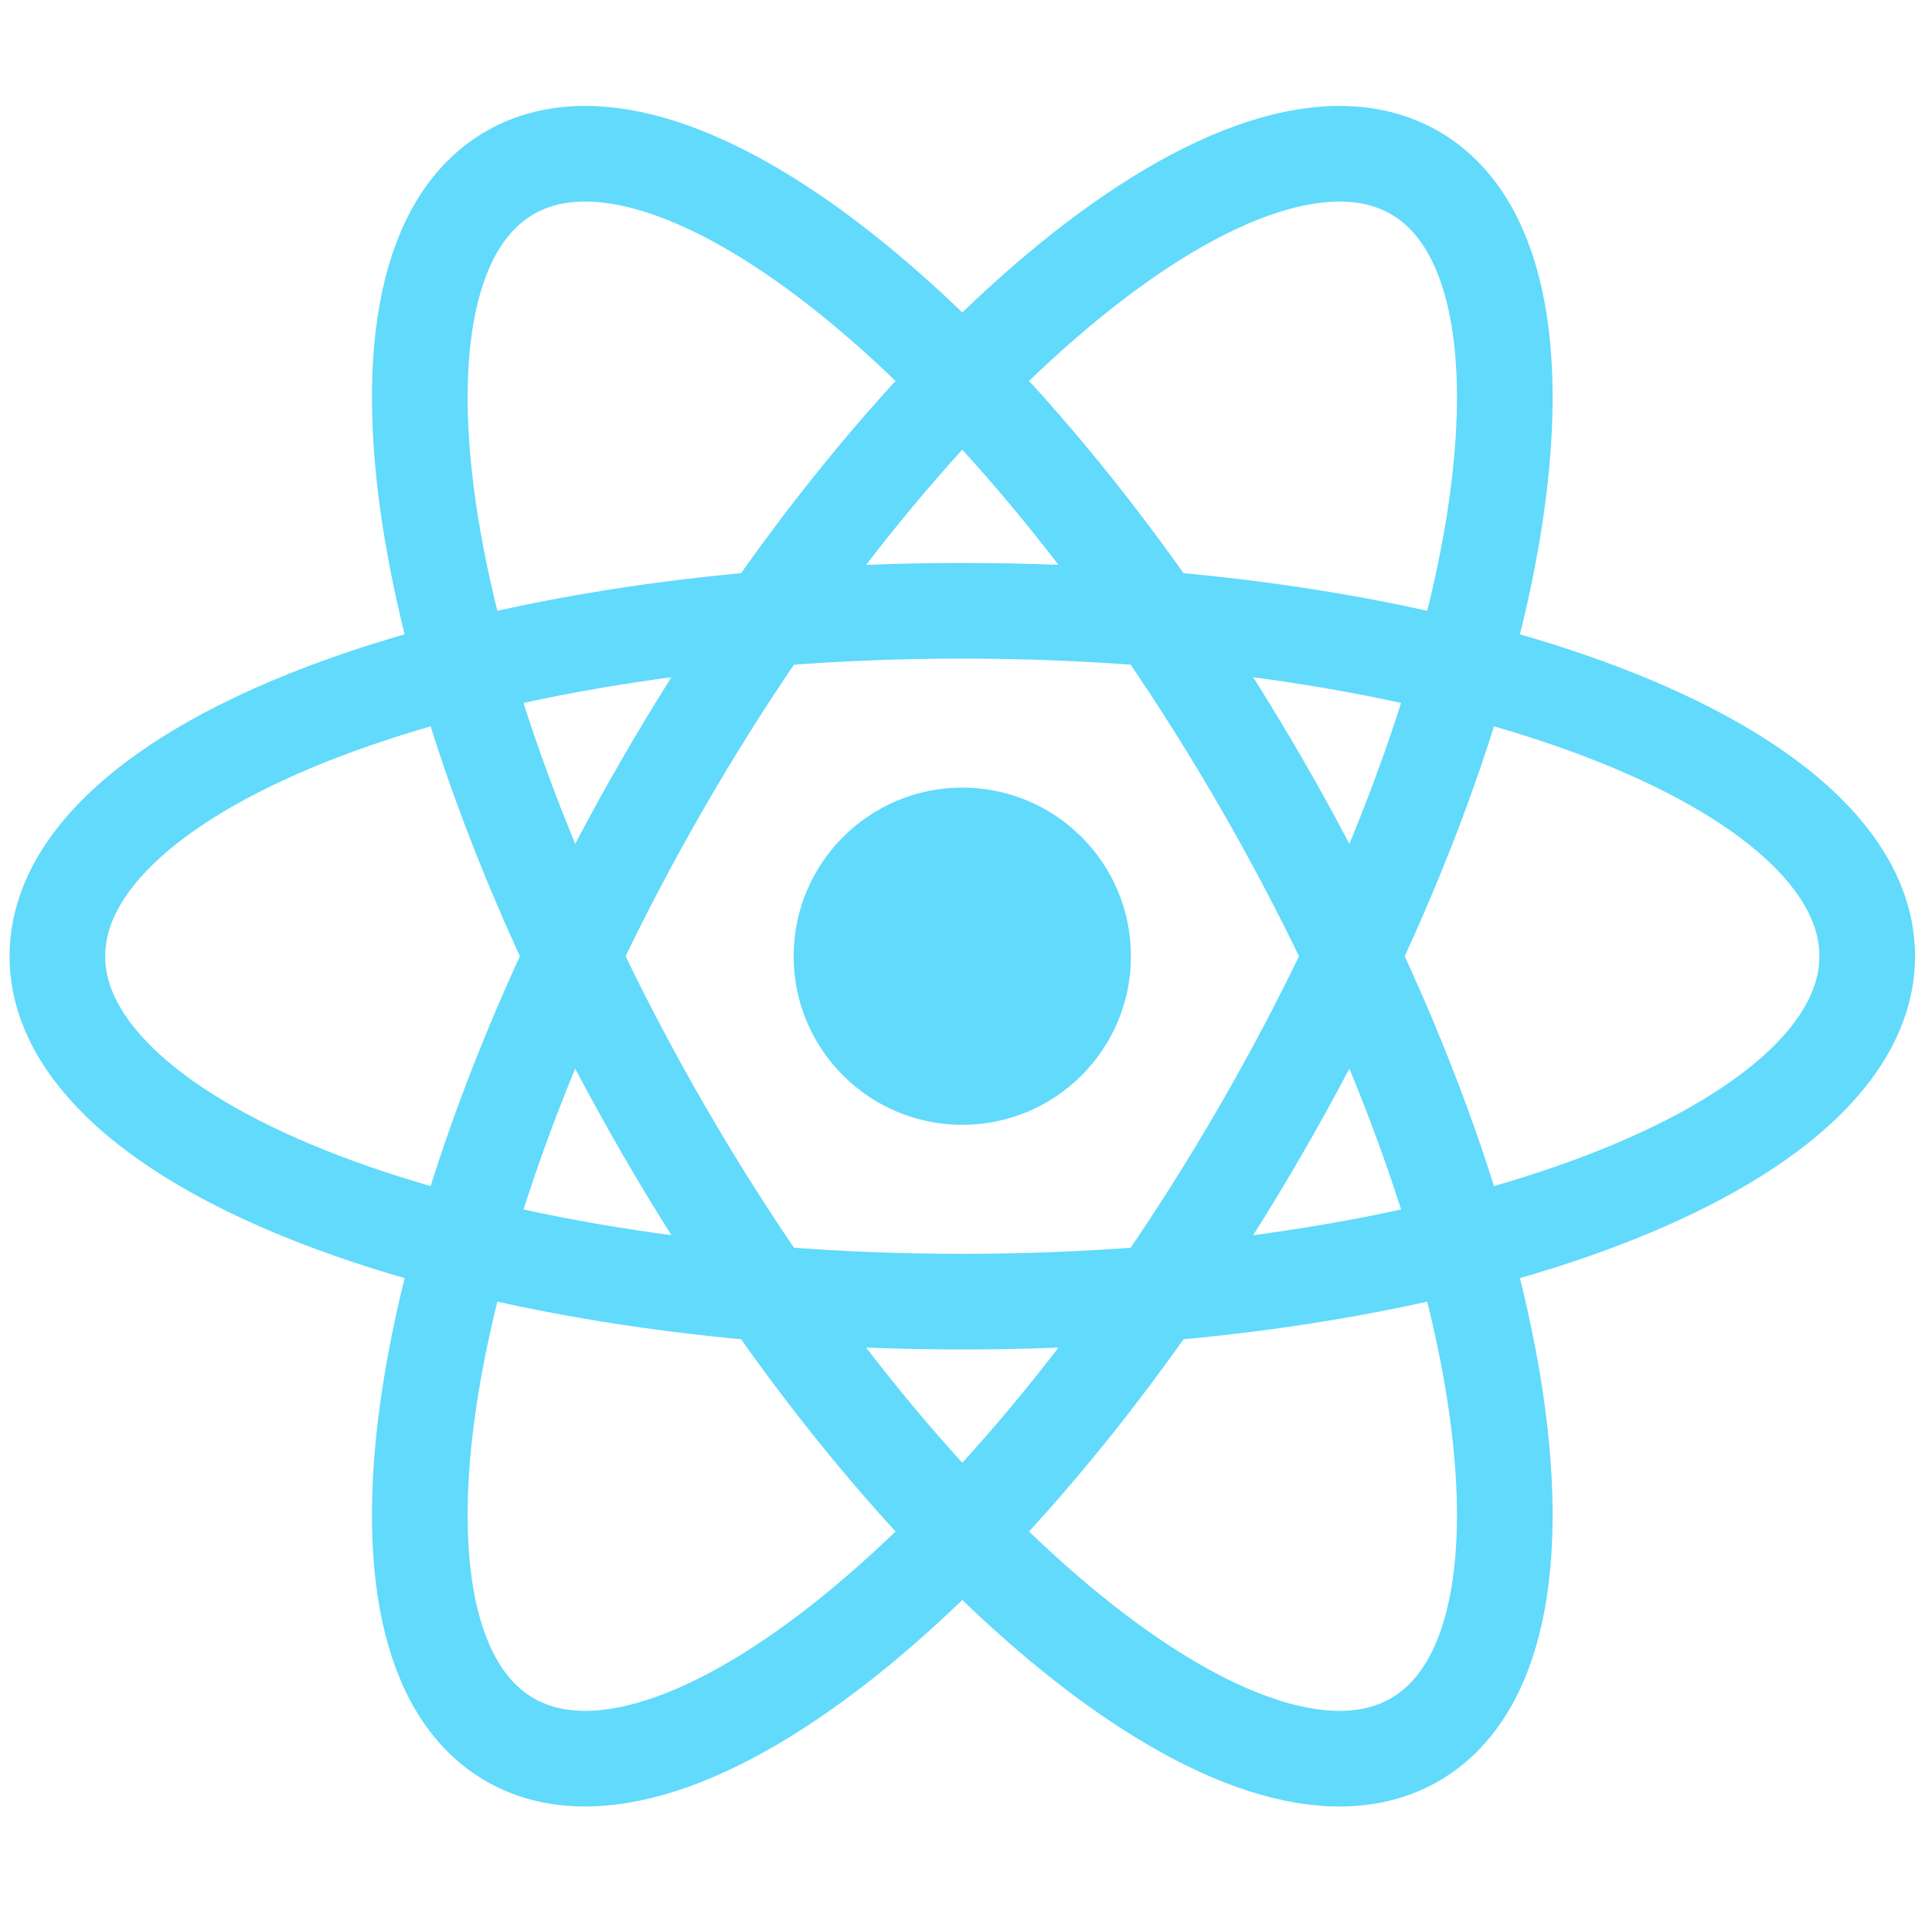
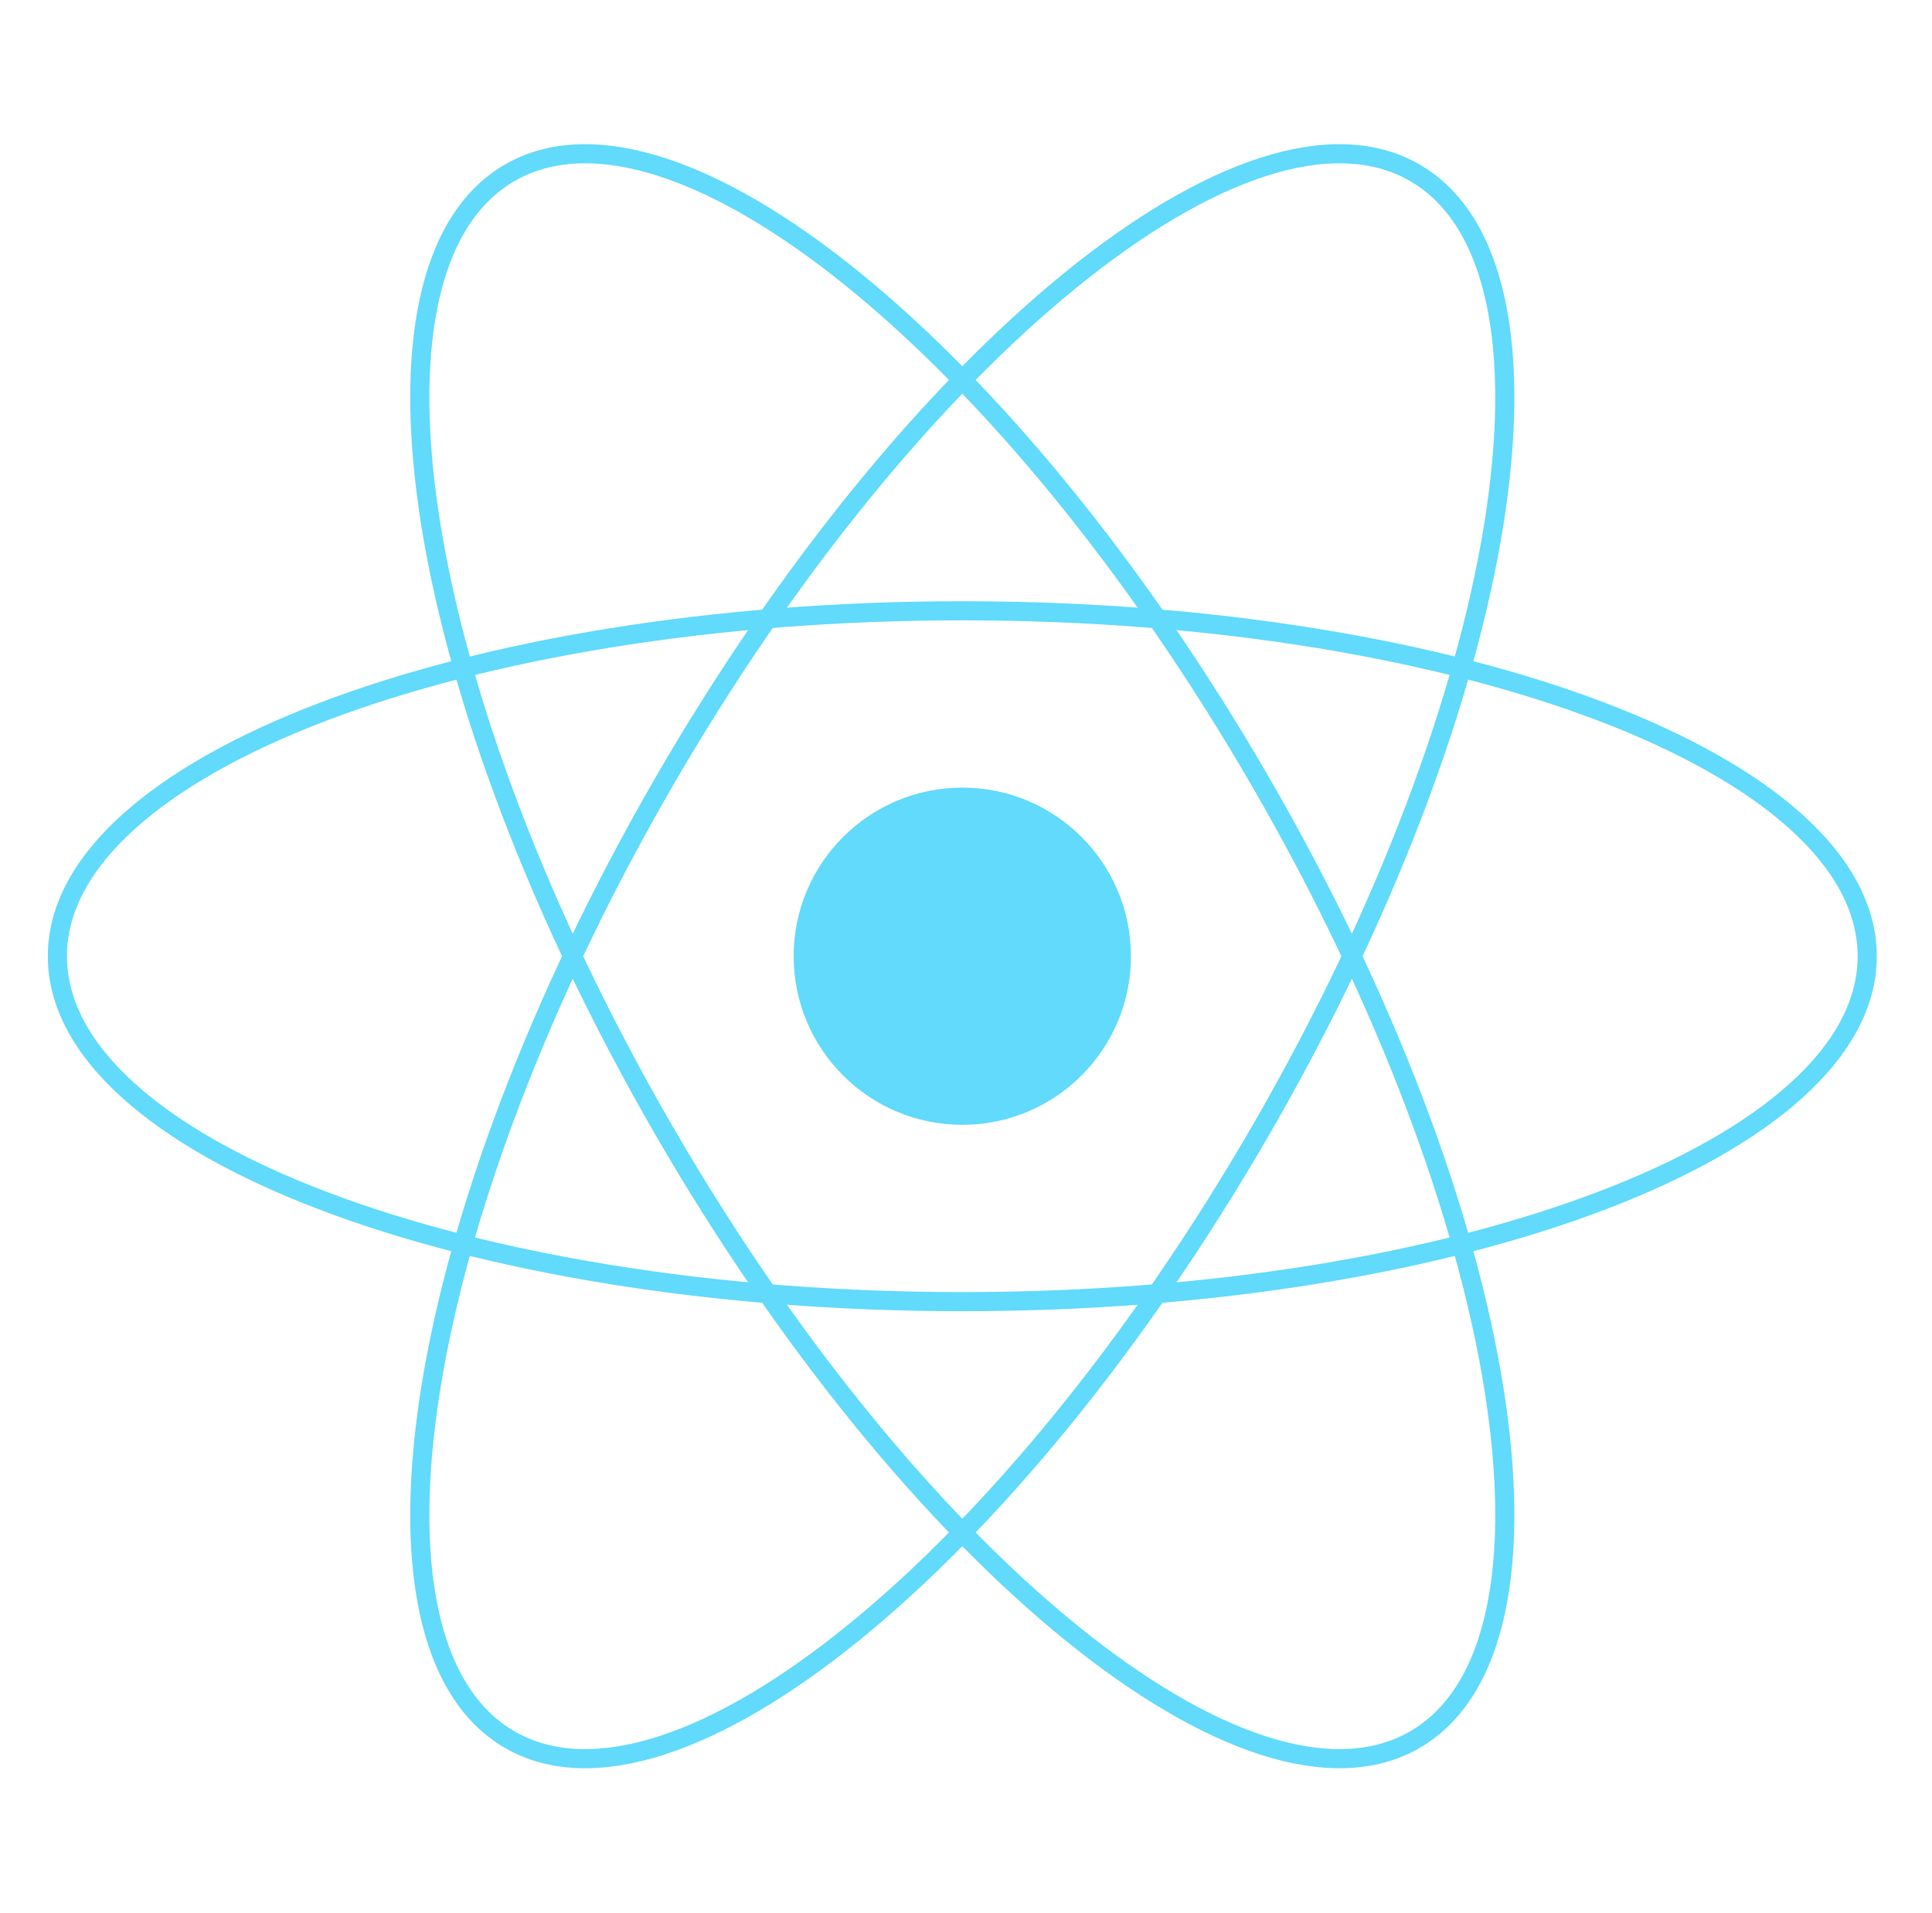
<svg xmlns="http://www.w3.org/2000/svg" className="border-2 border-white rounded-lg p-4 bg-white" width="101" height="100" viewBox="0 0 101 100" fill="none">
  <path d="M50.307 58.817C55.176 58.817 59.123 54.87 59.123 50.001C59.123 45.132 55.176 41.184 50.307 41.184C45.438 41.184 41.49 45.132 41.49 50.001C41.49 54.87 45.438 58.817 50.307 58.817Z" fill="#61DAFB" />
-   <path d="M50.307 68.063C76.433 68.063 97.613 59.976 97.613 50.001C97.613 40.025 76.433 31.938 50.307 31.938C24.18 31.938 3 40.025 3 50.001C3 59.976 24.18 68.063 50.307 68.063Z" stroke="#61DAFB" className="border-2 border-white rounded-lg p-4 bg-white" stroke-width="5" />
-   <path d="M34.664 59.032C47.727 81.658 65.321 95.957 73.96 90.969C82.599 85.981 79.013 63.596 65.949 40.969C52.886 18.343 35.292 4.044 26.653 9.032C18.014 14.02 21.601 36.405 34.664 59.032Z" stroke="#61DAFB" className="border-2 border-white rounded-lg p-4 bg-white" stroke-width="5" />
-   <path d="M34.664 40.969C21.601 63.596 18.014 85.981 26.653 90.969C35.292 95.957 52.886 81.658 65.949 59.032C79.013 36.405 82.599 14.02 73.96 9.032C65.321 4.044 47.727 18.343 34.664 40.969Z" stroke="#61DAFB" className="border-2 border-white rounded-lg p-4 bg-white" stroke-width="5" />
+   <path d="M50.307 68.063C76.433 68.063 97.613 59.976 97.613 50.001C97.613 40.025 76.433 31.938 50.307 31.938C24.18 31.938 3 40.025 3 50.001C3 59.976 24.18 68.063 50.307 68.063Z" stroke="#61DAFB" className="border-2 border-white rounded-lg p-4 bg-white" strokeWidth="5" />
+   <path d="M34.664 59.032C47.727 81.658 65.321 95.957 73.96 90.969C82.599 85.981 79.013 63.596 65.949 40.969C52.886 18.343 35.292 4.044 26.653 9.032C18.014 14.02 21.601 36.405 34.664 59.032Z" stroke="#61DAFB" className="border-2 border-white rounded-lg p-4 bg-white" strokeWidth="5" />
+   <path d="M34.664 40.969C21.601 63.596 18.014 85.981 26.653 90.969C35.292 95.957 52.886 81.658 65.949 59.032C79.013 36.405 82.599 14.02 73.96 9.032C65.321 4.044 47.727 18.343 34.664 40.969Z" stroke="#61DAFB" className="border-2 border-white rounded-lg p-4 bg-white" strokeWidth="5" />
</svg>
